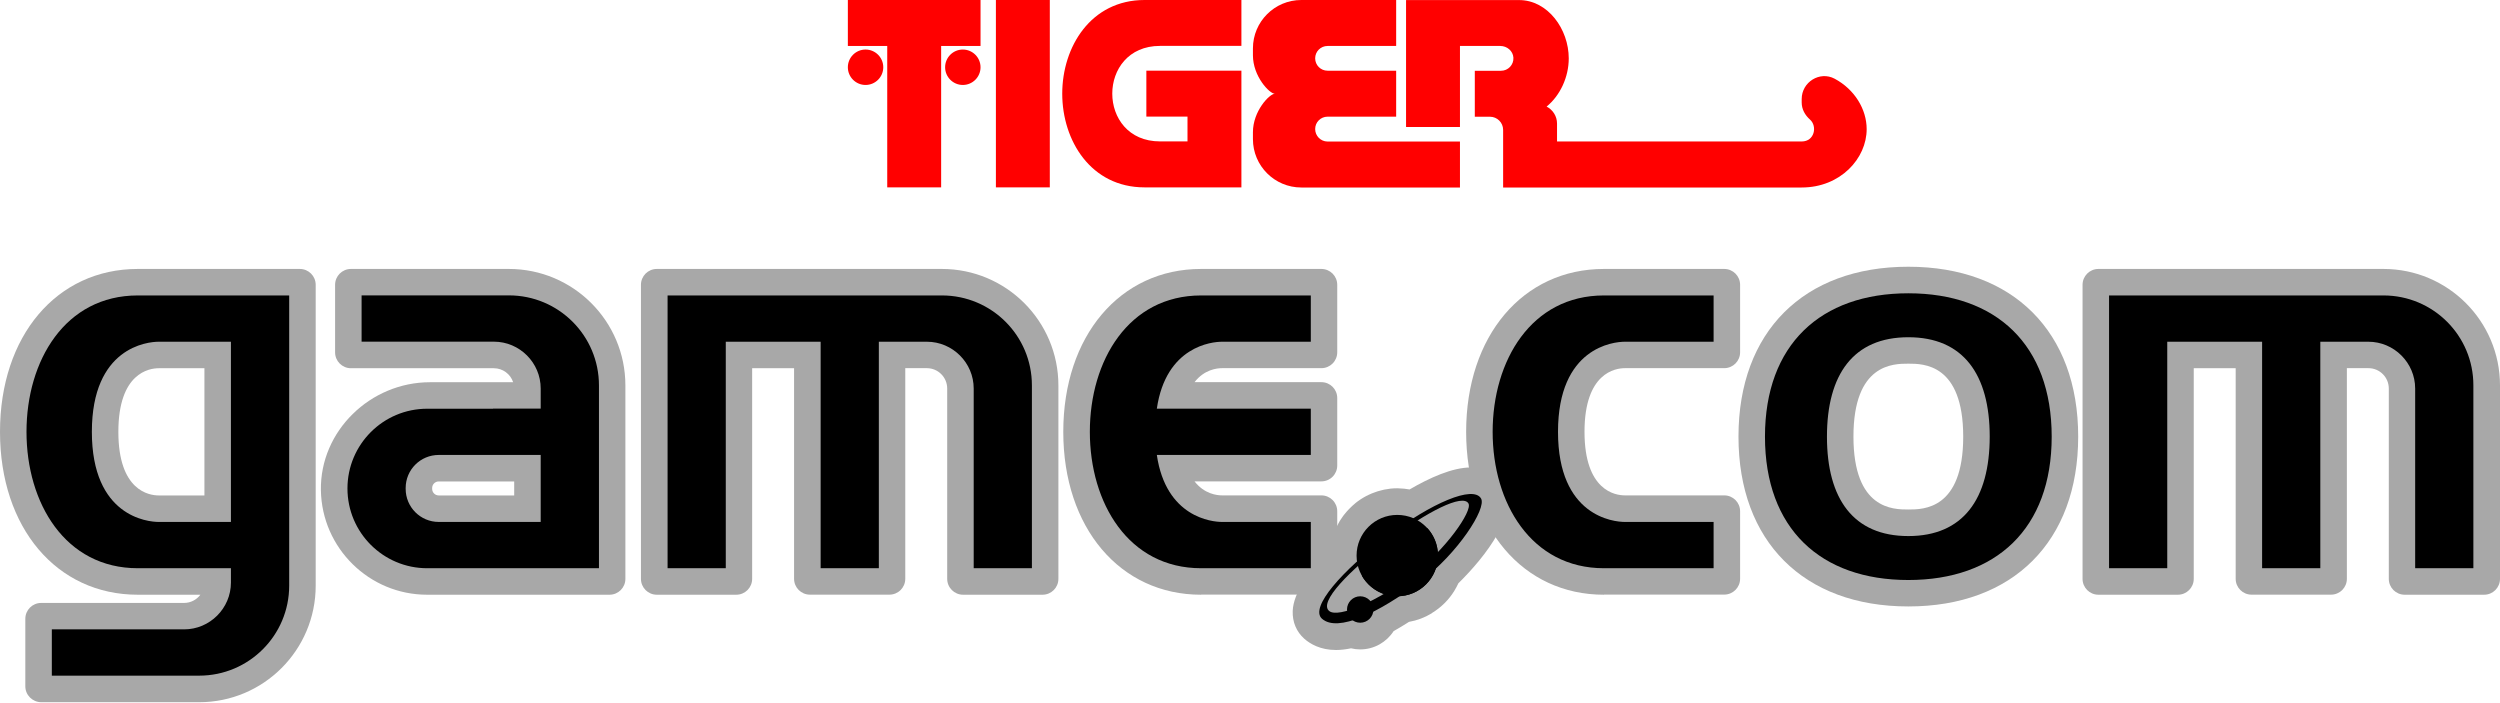
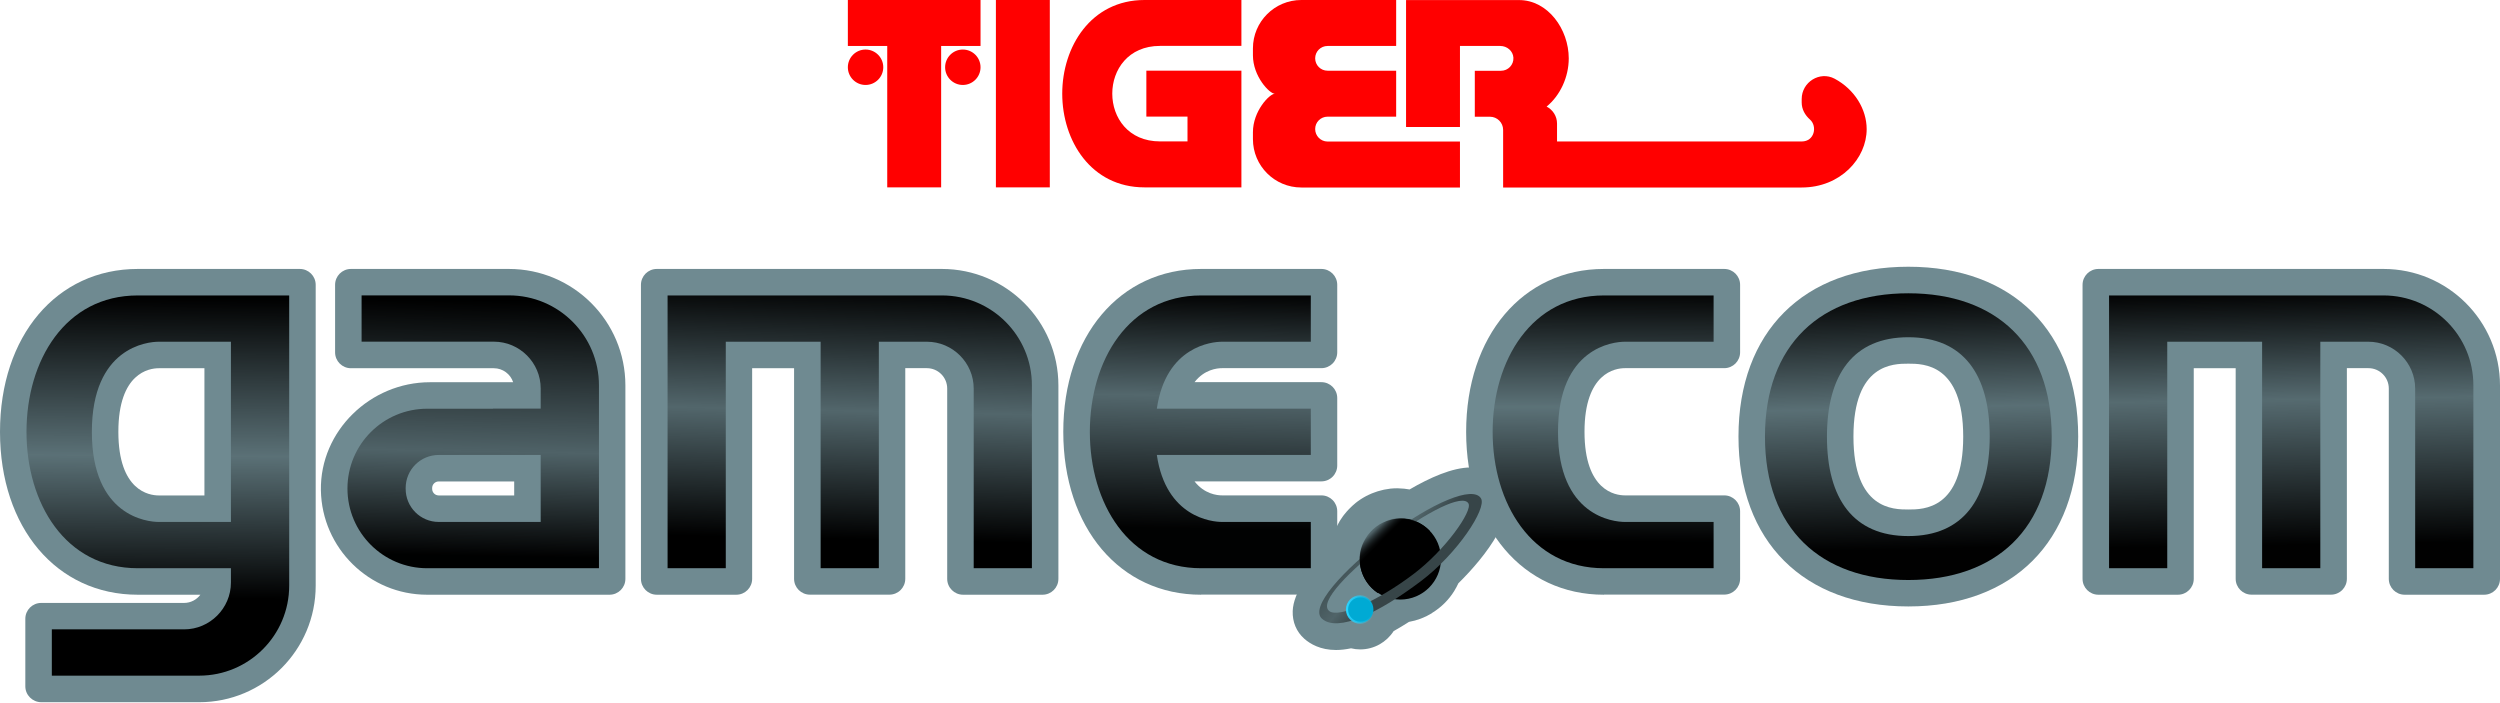
- <svg xmlns="http://www.w3.org/2000/svg" version="1.1" id="Layer_1" x="0px" y="0px" viewBox="0 0 3840 1078.5" style="enable-background:new 0 0 3840 1078.5;" xml:space="preserve">
-   <defs id="defs24" />
-   <style type="text/css" id="style1">
+ <svg xmlns="http://www.w3.org/2000/svg" xmlns:xlink="http://www.w3.org/1999/xlink" version="1.1" id="Layer_1" x="0px" y="0px" viewBox="0 0 3840 1078.5" style="enable-background:new 0 0 3840 1078.5;" xml:space="preserve">
+   <defs id="defs2041">
+     <linearGradient id="linearGradient15655">
+       <stop style="stop-color:#374548;stop-opacity:1;" offset="0.261" id="stop15651" />
+       <stop style="stop-color:#374548;stop-opacity:0.556;" offset="0.5" id="stop15659" />
+       <stop style="stop-color:#374548;stop-opacity:0.997;" offset="1" id="stop15653" />
+     </linearGradient>
+     <linearGradient id="linearGradient14193">
+       <stop style="stop-color:#000000;stop-opacity:1;" offset="0" id="stop14189" />
+       <stop style="stop-color:#000000;stop-opacity:0.174;" offset="0.388" id="stop14195" />
+       <stop style="stop-color:#000000;stop-opacity:1;" offset="0.827" id="stop14191" />
+     </linearGradient>
+     <linearGradient id="linearGradient14185">
+       <stop style="stop-color:#000000;stop-opacity:1;" offset="0" id="stop14181" />
+       <stop style="stop-color:#000000;stop-opacity:0.253;" offset="0.382" id="stop14187" />
+       <stop style="stop-color:#000000;stop-opacity:0.987;" offset="0.866" id="stop14183" />
+     </linearGradient>
+     <linearGradient id="linearGradient14177">
+       <stop style="stop-color:#000000;stop-opacity:1;" offset="0" id="stop14173" />
+       <stop style="stop-color:#000000;stop-opacity:0.26;" offset="0.404" id="stop14179" />
+       <stop style="stop-color:#000000;stop-opacity:1;" offset="0.82" id="stop14175" />
+     </linearGradient>
+     <linearGradient id="linearGradient13443">
+       <stop style="stop-color:#000000;stop-opacity:1;" offset="0" id="stop13439" />
+       <stop style="stop-color:#000000;stop-opacity:0.289;" offset="0.5" id="stop13445" />
+       <stop style="stop-color:#000000;stop-opacity:0.997;" offset="0.846" id="stop13441" />
+     </linearGradient>
+     <linearGradient id="linearGradient12709">
+       <stop style="stop-color:#000000;stop-opacity:1;" offset="0" id="stop12705" />
+       <stop style="stop-color:#000000;stop-opacity:0.184;" offset="0.406" id="stop12711" />
+       <stop style="stop-color:#000000;stop-opacity:1;" offset="0.77" id="stop12707" />
+     </linearGradient>
+     <linearGradient id="linearGradient12699">
+       <stop style="stop-color:#000000;stop-opacity:1;" offset="0" id="stop12695" />
+       <stop style="stop-color:#000000;stop-opacity:0.227;" offset="0.362" id="stop12701" />
+       <stop style="stop-color:#000000;stop-opacity:0.993;" offset="0.838" id="stop12697" />
+     </linearGradient>
+     <linearGradient id="linearGradient8223">
+       <stop style="stop-color:#000000;stop-opacity:1;" offset="0" id="stop8219" />
+       <stop style="stop-color:#000000;stop-opacity:0.194;" offset="0.362" id="stop14923" />
+       <stop style="stop-color:#000000;stop-opacity:0.993;" offset="0.8" id="stop8221" />
+     </linearGradient>
+     <linearGradient id="linearGradient6737">
+       <stop style="stop-color:#000000;stop-opacity:1;" offset="0.346" id="stop6733" />
+       <stop style="stop-color:#000000;stop-opacity:0;" offset="1" id="stop6735" />
+     </linearGradient>
+     <linearGradient id="linearGradient6679">
+       <stop style="stop-color:#000000;stop-opacity:1;" offset="0.243" id="stop6675" />
+       <stop style="stop-color:#000000;stop-opacity:0;" offset="1" id="stop6677" />
+     </linearGradient>
+     <linearGradient id="linearGradient6585">
+       <stop style="stop-color:#2ad4ff;stop-opacity:1;" offset="0" id="stop6581" />
+       <stop style="stop-color:#2ad4ff;stop-opacity:0;" offset="1" id="stop6583" />
+     </linearGradient>
+     <linearGradient xlink:href="#linearGradient6585" id="linearGradient6587" x1="2068.5" y1="936.2" x2="2110.1" y2="936.2" gradientUnits="userSpaceOnUse" />
+     <linearGradient xlink:href="#linearGradient6679" id="linearGradient6681" x1="2131.352" y1="833.642" x2="2108.361" y2="808.461" gradientUnits="userSpaceOnUse" gradientTransform="translate(4.64891,5.03632)" />
+     <linearGradient xlink:href="#linearGradient6737" id="linearGradient6739" x1="2136.29" y1="838.619" x2="2105.15" y2="807.626" gradientUnits="userSpaceOnUse" />
+     <linearGradient xlink:href="#linearGradient14193" id="linearGradient8227" x1="2529.384" y1="444.148" x2="2526.907" y2="913.133" gradientUnits="userSpaceOnUse" />
+     <linearGradient xlink:href="#linearGradient14185" id="linearGradient8229" x1="1919.45" y1="448.531" x2="1912.59" y2="869.303" gradientUnits="userSpaceOnUse" />
+     <linearGradient xlink:href="#linearGradient12709" id="linearGradient8231" x1="290.533" y1="456.52" x2="286.411" y2="1056.995" gradientUnits="userSpaceOnUse" />
+     <linearGradient xlink:href="#linearGradient12699" id="linearGradient8233" x1="3506.865" y1="444.148" x2="3514.203" y2="913.133" gradientUnits="userSpaceOnUse" />
+     <linearGradient xlink:href="#linearGradient13443" id="linearGradient8235" x1="766.001" y1="461.63" x2="757.828" y2="926.232" gradientUnits="userSpaceOnUse" />
+     <linearGradient xlink:href="#linearGradient14177" id="linearGradient8237" x1="1310.297" y1="439.765" x2="1300.103" y2="913.133" gradientUnits="userSpaceOnUse" />
+     <linearGradient xlink:href="#linearGradient8223" id="linearGradient12703" gradientUnits="userSpaceOnUse" x1="2930.152" y1="447.165" x2="2941.014" y2="942.448" />
+     <linearGradient xlink:href="#linearGradient15655" id="linearGradient15657" x1="2192.186" y1="879.006" x2="2090.848" y2="794.551" gradientUnits="userSpaceOnUse" />
+   </defs>
+   <style type="text/css" id="style1976">
	.st0{fill:#CDD4D6;}
	.st1{fill:#FF0000;}
	.st2{fill:#A8A8A8;}
</style>
-   <g id="g24">
-     <g id="g17">
-       <path class="st2" d="M3669.2,889.1V596.8c0-17.3-14-31.3-31.3-31.3h-33.1v323.5c0,13.5-10.9,24.4-24.4,24.4h-122    c-13.5,0-24.4-10.9-24.4-24.4V565.6h-64.4v323.5c0,13.5-10.9,24.4-24.4,24.4h-122c-13.5,0-24.4-10.9-24.4-24.4V437.5    c0-13.5,10.9-24.4,24.4-24.4H3661c98.8,0,179,80.1,179,179v297c0,13.5-10.9,24.4-24.4,24.4h-122    C3680.1,913.5,3669.2,902.6,3669.2,889.1z" id="path1" style="fill:#a8a8a8;fill-opacity:1" />
-       <path class="st2" d="M2199.8,941.4c13.9-8.5,25.7-20.2,34.2-34.1c0.1-0.2,0.2-0.4,0.3-0.6c2.1-3.4,4-7,5.7-10.7    c42.5-41.8,94.2-108.8,70.1-150.7c-10-17.3-28.6-27.3-50.9-27.3c-28.3,0-63.4,15.9-94.1,33.8c-5.5-1-11.1-1.6-16.8-1.7    c-0.7,0-1.4-0.1-2.1-0.1c-3.5,0-6.9,0.2-10.3,0.5c-1.1,0.1-2.1,0.3-3.1,0.5c-2.3,0.3-4.6,0.6-6.9,1.1c-1.3,0.3-2.6,0.6-3.9,1    c-1.9,0.5-3.8,0.9-5.7,1.5c-1.5,0.4-2.9,1-4.3,1.5c-1.7,0.6-3.3,1.1-4.9,1.8c-1.5,0.6-3,1.3-4.5,2c-1.4,0.7-2.9,1.3-4.3,2.1    c-1.6,0.8-3.1,1.7-4.6,2.6c-1.2,0.7-2.5,1.5-3.7,2.3c-1.6,1-3.1,2.1-4.6,3.2c-1.1,0.8-2.1,1.5-3.1,2.4c-1.6,1.2-3.1,2.5-4.5,3.9    c-0.9,0.8-1.7,1.5-2.6,2.4c-1.5,1.5-3,3-4.4,4.5c-0.7,0.8-1.4,1.5-2.1,2.3c-1.5,1.7-2.9,3.4-4.3,5.2c-0.5,0.7-1.1,1.4-1.6,2.1    c-1.4,1.9-2.7,3.9-4,5.9c-0.4,0.6-0.8,1.3-1.2,1.9c-1.3,2.2-2.5,4.3-3.6,6.6c-0.3,0.5-0.5,1.1-0.8,1.7c-1.1,2.4-2.2,4.8-3.2,7.3    c-0.2,0.5-0.3,0.9-0.5,1.4c-1,2.6-1.9,5.3-2.6,8c-0.1,0.3-0.2,0.7-0.3,1c-0.8,2.9-1.4,5.7-2,8.7c0,0.2-0.1,0.4-0.1,0.5    c-0.5,3.1-1,6.2-1.2,9.4c-31.6,31-56.6,64.3-57.7,93.2c-0.6,16.8,5.7,31.9,17.9,42.7c8.9,7.8,24.5,17.2,48.6,17.2c0,0,0,0,0,0    c7.2,0,14.9-0.9,23.1-2.6c4.5,1.1,9.2,1.7,14.1,1.7c21.5,0,40.4-11.2,51.3-28.1c7.6-4.2,15.5-9.1,23.6-14.2c0,0,0,0,0,0    c12.5-2.2,24.3-6.7,34.8-13.1C2199.3,941.7,2199.6,941.6,2199.8,941.4z" id="path2" style="fill:#a8a8a8;fill-opacity:1" />
-       <path class="st2" d="M1454.9,889.1V596.8c0-17.3-14-31.3-31.3-31.3h-33.1v323.5c0,13.5-10.9,24.4-24.4,24.4h-122    c-13.5,0-24.4-10.9-24.4-24.4V565.6h-64.4v323.5c0,13.5-10.9,24.4-24.4,24.4h-122c-13.5,0-24.4-10.9-24.4-24.4V437.5    c0-13.5,10.9-24.4,24.4-24.4h437.8c98.8,0,179,80.1,179,179v297c0,13.5-10.9,24.4-24.4,24.4h-122    C1465.9,913.5,1454.9,902.6,1454.9,889.1z" id="path3" style="fill:#a8a8a8;fill-opacity:1" />
-       <path class="st2" d="M656.1,913.5c-89.1,0-161.7-71.7-163.2-160.4c-1.5-91.3,76.2-166,167.5-166l127.8,0    c-4.1-12.5-15.9-21.5-29.7-21.5H539.1c-13.5,0-24.4-10.9-24.4-24.4V437.5c0-13.5,10.9-24.4,24.4-24.4h242.5    c98.8,0,179,80.1,179,179v297c0,13.5-10.9,24.4-24.4,24.4H656.1z M673.9,739.5c-5.6,0-10.1,4.5-10.1,10.1v1.3    c0,5.6,4.5,10.1,10.1,10.1h115.9v-21.5H673.9z" id="path4" style="fill:#a8a8a8;fill-opacity:1" />
-       <path class="st2" d="M38.9,1054.2V950.5c0-13.5,10.9-24.4,24.4-24.4h219.5c10.2,0,19.3-5,25-12.6h-96.2C87,913.5,0,810.6,0,663.3    s87-250.2,211.7-250.2h248.8c13.5,0,24.4,10.9,24.4,24.4v462.1c0,98.8-80.1,179-179,179H63.3C49.9,1078.5,38.9,1067.6,38.9,1054.2    z M243.8,565.6c-14.5,0-62,7-62,97.7s47.4,97.7,62,97.7H314V565.6H243.8z" id="path5" style="fill:#a8a8a8;fill-opacity:1" />
-       <path class="st2" d="M1844.9,913.5c-124.6,0-211.7-102.9-211.7-250.2s87.1-250.2,211.7-250.2h184.7c13.5,0,24.4,10.9,24.4,24.4    v103.6c0,13.5-10.9,24.4-24.4,24.4H1877c-7.7,0-27.2,2.1-42.2,21.5h194.8c13.5,0,24.4,10.9,24.4,24.4v103.6    c0,13.5-10.9,24.4-24.4,24.4h-194.8c15.1,19.4,34.5,21.5,42.2,21.5h152.6c13.5,0,24.4,10.9,24.4,24.4v103.6    c0,13.5-10.9,24.4-24.4,24.4H1844.9z" id="path6" style="fill:#a8a8a8;fill-opacity:1" />
-       <path class="st2" d="M2463.7,913.5c-124.6,0-211.7-102.9-211.7-250.2s87-250.2,211.7-250.2h184.7c13.5,0,24.4,10.9,24.4,24.4    v103.6c0,13.5-10.9,24.4-24.4,24.4h-152.6c-14.5,0-62,7-62,97.7s47.4,97.7,62,97.7h152.6c13.5,0,24.4,10.9,24.4,24.4v103.6    c0,13.5-10.9,24.4-24.4,24.4H2463.7z" id="path7" style="fill:#a8a8a8;fill-opacity:1" />
-       <path class="st2" d="M2931.2,931.5c-160.9,0-260.9-100-260.9-260.9s100-260.9,260.9-260.9c160.9,0,260.9,100,260.9,260.9    S3092.1,931.5,2931.2,931.5z M2931.2,558.6c-23.1,0-84.3,0-84.3,112c0,112,61.2,112,84.3,112c23.1,0,84.3,0,84.3-112    C3015.4,558.6,2954.2,558.6,2931.2,558.6z" id="path8" style="fill:#a8a8a8;fill-opacity:1" />
-       <path d="M1446.8,453.8h-36.5h-60.4h-89.4h-39.9h-105.8l0,0h-89.4v419h89.4V524.9h105.8h39.9v347.9h89.4V524.9h60.4h13.4    c39.6,0,71.9,32.4,71.9,71.9v276h89.4V592.1C1585.1,515.7,1523.2,453.8,1446.8,453.8z" id="path9" />
-       <path d="M757.2,627.8h-101c-67.7,0-122.5,54.9-122.5,122.5c0,67.7,54.9,122.5,122.5,122.5h174.4l0,0h89.4l0,0l0,0v-71.1l0,0V698.8    l0,0v-71.1l0,0v-35.7c0-76.4-61.9-138.3-138.3-138.3H555.4v71.1h203.2c39.6,0,71.9,32.4,71.9,71.9v30.9H757.2 M830.5,801.7H673.9    c-28.1,0-50.8-22.8-50.8-50.8v-1.3c0-28.1,22.7-50.8,50.8-50.8h156.6V801.7z" id="path10" />
-       <path d="M3661,453.8h-421.5v419h89.4V524.9h145.7v347.9h89.4V524.9h73.8c39.6,0,71.9,32.4,71.9,71.9v276h89.4V592.1    C3799.3,515.7,3737.4,453.8,3661,453.8z" id="path11" />
-       <path d="M211.7,453.8c-111.7,0-171,100.1-171,209.5s59.3,209.5,171,209.5h143v22c0,39.6-32.4,71.9-71.9,71.9H79.6v71.1h226.3    c76.4,0,138.3-61.9,138.3-138.3v-26.8v-71.1V524.9v-71.1h-89.4H211.7z M354.7,801.7c-41.7,0-87.2,0-110.9,0    c-17.2,0-102.7-8.5-102.7-138.4s85.4-138.4,102.7-138.4c23.7,0,69.2,0,110.9,0V801.7z" id="path12" />
-       <path d="M1877.1,524.9c50.5,0,136.3,0,136.3,0v-71.1h-168.4c-111.7,0-171,100.1-171,209.5s59.3,209.5,171,209.5h168.4v-71.1    c0,0-85.8,0-136.3,0c-15.5,0-86.2-7-100.2-102.9h236.5v-71.1h-236.5C1790.9,531.8,1861.6,524.9,1877.1,524.9z" id="path13" />
-       <path d="M2393.1,663.3c0-129.9,85.4-138.4,102.7-138.4c50.5,0,136.3,0,136.3,0v-71.1h-168.4c-111.7,0-171,100.1-171,209.5    s59.3,209.5,171,209.5h168.4v-71.1c0,0-85.8,0-136.3,0C2478.6,801.7,2393.1,793.2,2393.1,663.3z" id="path14" />
-       <path d="M2931.2,450.5c-134.6,0-220.2,78.7-220.2,220.2c0,141.5,85.6,220.2,220.2,220.2c134.6,0,220.2-78.7,220.2-220.2    C3151.4,529.2,3065.8,450.5,2931.2,450.5z M2931.2,823.4c-84.2,0-125-56.9-125-152.7c0-95.8,40.8-152.7,125-152.7    c84.2,0,125,56.9,125,152.7C3056.1,766.5,3015.4,823.4,2931.2,823.4z" id="path15" />
-       <circle cx="2146.2" cy="853.4" r="62.5" id="circle15" />
-       <path d="M2192.4,811.2c10.1,11.1,16.3,25.9,16.3,42.1c0,34.5-28,62.5-62.5,62.5c-23.2,0-43.5-12.6-54.3-31.4" id="path16" />
-       <path d="M2274.9,765.7c-11.9-20.6-76.1,6.6-144.4,58.5c-68.3,51.9-119.5,108.9-99.9,126.2c24.3,21.4,87-8.8,152-57.8    C2238.9,850.1,2283.8,781.1,2274.9,765.7z M2171.1,881.8c-56.3,42.6-115.1,67.6-129.2,56.9c-17.6-13.4,31.3-62.7,90.5-107.8    c59.2-45,114.6-73,123.2-57.5C2262,785.1,2220,844.9,2171.1,881.8z" id="path17" />
-       <circle cx="2089.3" cy="936.2" r="20.3" id="circle17" />
+   <g id="g2036">
+     <g id="g2016" style="stroke:none">
+       <path class="st2" d="M3669.2,889.1V596.8c0-17.3-14-31.3-31.3-31.3h-33.1v323.5c0,13.5-10.9,24.4-24.4,24.4h-122    c-13.5,0-24.4-10.9-24.4-24.4V565.6h-64.4v323.5c0,13.5-10.9,24.4-24.4,24.4h-122c-13.5,0-24.4-10.9-24.4-24.4V437.5    c0-13.5,10.9-24.4,24.4-24.4H3661c98.8,0,179,80.1,179,179v297c0,13.5-10.9,24.4-24.4,24.4h-122    C3680.1,913.5,3669.2,902.6,3669.2,889.1z" id="path1978" style="fill:#6f8a91;stroke:none" />
+       <path class="st2" d="M2199.8,941.4c13.9-8.5,25.7-20.2,34.2-34.1c0.1-0.2,0.2-0.4,0.3-0.6c2.1-3.4,4-7,5.7-10.7    c42.5-41.8,94.2-108.8,70.1-150.7c-10-17.3-28.6-27.3-50.9-27.3c-28.3,0-63.4,15.9-94.1,33.8c-5.5-1-11.1-1.6-16.8-1.7    c-0.7,0-1.4-0.1-2.1-0.1c-3.5,0-6.9,0.2-10.3,0.5c-1.1,0.1-2.1,0.3-3.1,0.5c-2.3,0.3-4.6,0.6-6.9,1.1c-1.3,0.3-2.6,0.6-3.9,1    c-1.9,0.5-3.8,0.9-5.7,1.5c-1.5,0.4-2.9,1-4.3,1.5c-1.7,0.6-3.3,1.1-4.9,1.8c-1.5,0.6-3,1.3-4.5,2c-1.4,0.7-2.9,1.3-4.3,2.1    c-1.6,0.8-3.1,1.7-4.6,2.6c-1.2,0.7-2.5,1.5-3.7,2.3c-1.6,1-3.1,2.1-4.6,3.2c-1.1,0.8-2.1,1.5-3.1,2.4c-1.6,1.2-3.1,2.5-4.5,3.9    c-0.9,0.8-1.7,1.5-2.6,2.4c-1.5,1.5-3,3-4.4,4.5c-0.7,0.8-1.4,1.5-2.1,2.3c-1.5,1.7-2.9,3.4-4.3,5.2c-0.5,0.7-1.1,1.4-1.6,2.1    c-1.4,1.9-2.7,3.9-4,5.9c-0.4,0.6-0.8,1.3-1.2,1.9c-1.3,2.2-2.5,4.3-3.6,6.6c-0.3,0.5-0.5,1.1-0.8,1.7c-1.1,2.4-2.2,4.8-3.2,7.3    c-0.2,0.5-0.3,0.9-0.5,1.4c-1,2.6-1.9,5.3-2.6,8c-0.1,0.3-0.2,0.7-0.3,1c-0.8,2.9-1.4,5.7-2,8.7c0,0.2-0.1,0.4-0.1,0.5    c-0.5,3.1-1,6.2-1.2,9.4c-31.6,31-56.6,64.3-57.7,93.2c-0.6,16.8,5.7,31.9,17.9,42.7c8.9,7.8,24.5,17.2,48.6,17.2c0,0,0,0,0,0    c7.2,0,14.9-0.9,23.1-2.6c4.5,1.1,9.2,1.7,14.1,1.7c21.5,0,40.4-11.2,51.3-28.1c7.6-4.2,15.5-9.1,23.6-14.2c0,0,0,0,0,0    c12.5-2.2,24.3-6.7,34.8-13.1C2199.3,941.7,2199.6,941.6,2199.8,941.4z" id="path1980" style="fill:#6f8a91;stroke:none" />
+       <path class="st2" d="M1454.9,889.1V596.8c0-17.3-14-31.3-31.3-31.3h-33.1v323.5c0,13.5-10.9,24.4-24.4,24.4h-122    c-13.5,0-24.4-10.9-24.4-24.4V565.6h-64.4v323.5c0,13.5-10.9,24.4-24.4,24.4h-122c-13.5,0-24.4-10.9-24.4-24.4V437.5    c0-13.5,10.9-24.4,24.4-24.4h437.8c98.8,0,179,80.1,179,179v297c0,13.5-10.9,24.4-24.4,24.4h-122    C1465.9,913.5,1454.9,902.6,1454.9,889.1z" id="path1982" style="fill:#6f8a91;stroke:none" />
+       <path class="st2" d="M656.1,913.5c-89.1,0-161.7-71.7-163.2-160.4c-1.5-91.3,76.2-166,167.5-166l127.8,0    c-4.1-12.5-15.9-21.5-29.7-21.5H539.1c-13.5,0-24.4-10.9-24.4-24.4V437.5c0-13.5,10.9-24.4,24.4-24.4h242.5    c98.8,0,179,80.1,179,179v297c0,13.5-10.9,24.4-24.4,24.4H656.1z M673.9,739.5c-5.6,0-10.1,4.5-10.1,10.1v1.3    c0,5.6,4.5,10.1,10.1,10.1h115.9v-21.5H673.9z" id="path1984" style="fill:#6f8a91;stroke:none" />
+       <path class="st2" d="M38.9,1054.2V950.5c0-13.5,10.9-24.4,24.4-24.4h219.5c10.2,0,19.3-5,25-12.6h-96.2C87,913.5,0,810.6,0,663.3    s87-250.2,211.7-250.2h248.8c13.5,0,24.4,10.9,24.4,24.4v462.1c0,98.8-80.1,179-179,179H63.3C49.9,1078.5,38.9,1067.6,38.9,1054.2    z M243.8,565.6c-14.5,0-62,7-62,97.7s47.4,97.7,62,97.7H314V565.6H243.8z" id="path1986" style="fill:#6f8a91;stroke:none" />
+       <path class="st2" d="M1844.9,913.5c-124.6,0-211.7-102.9-211.7-250.2s87.1-250.2,211.7-250.2h184.7c13.5,0,24.4,10.9,24.4,24.4    v103.6c0,13.5-10.9,24.4-24.4,24.4H1877c-7.7,0-27.2,2.1-42.2,21.5h194.8c13.5,0,24.4,10.9,24.4,24.4v103.6    c0,13.5-10.9,24.4-24.4,24.4h-194.8c15.1,19.4,34.5,21.5,42.2,21.5h152.6c13.5,0,24.4,10.9,24.4,24.4v103.6    c0,13.5-10.9,24.4-24.4,24.4H1844.9z" id="path1988" style="fill:#6f8a91;stroke:none" />
+       <path class="st2" d="M2463.7,913.5c-124.6,0-211.7-102.9-211.7-250.2s87-250.2,211.7-250.2h184.7c13.5,0,24.4,10.9,24.4,24.4    v103.6c0,13.5-10.9,24.4-24.4,24.4h-152.6c-14.5,0-62,7-62,97.7s47.4,97.7,62,97.7h152.6c13.5,0,24.4,10.9,24.4,24.4v103.6    c0,13.5-10.9,24.4-24.4,24.4H2463.7z" id="path1990" style="fill:#6f8a91;stroke:none" />
+       <path class="st2" d="M2931.2,931.5c-160.9,0-260.9-100-260.9-260.9s100-260.9,260.9-260.9c160.9,0,260.9,100,260.9,260.9    S3092.1,931.5,2931.2,931.5z M2931.2,558.6c-23.1,0-84.3,0-84.3,112c0,112,61.2,112,84.3,112c23.1,0,84.3,0,84.3-112    C3015.4,558.6,2954.2,558.6,2931.2,558.6z" id="path1992" style="fill:#6f8a91;stroke:none" />
+       <path d="M1446.8,453.8h-36.5h-60.4h-89.4h-39.9h-105.8l0,0h-89.4v419h89.4V524.9h105.8h39.9v347.9h89.4V524.9h60.4h13.4    c39.6,0,71.9,32.4,71.9,71.9v276h89.4V592.1C1585.1,515.7,1523.2,453.8,1446.8,453.8z" id="path1994" style="fill:url(#linearGradient8237);stroke:none;fill-opacity:1;stroke-opacity:0.618;stroke-width:3;stroke-dasharray:none" />
+       <path d="M757.2,627.8h-101c-67.7,0-122.5,54.9-122.5,122.5c0,67.7,54.9,122.5,122.5,122.5h174.4l0,0h89.4l0,0l0,0v-71.1l0,0V698.8    l0,0v-71.1l0,0v-35.7c0-76.4-61.9-138.3-138.3-138.3H555.4v71.1h203.2c39.6,0,71.9,32.4,71.9,71.9v30.9H757.2 M830.5,801.7H673.9    c-28.1,0-50.8-22.8-50.8-50.8v-1.3c0-28.1,22.7-50.8,50.8-50.8h156.6V801.7z" id="path1996" style="fill:url(#linearGradient8235);stroke:none;fill-opacity:1;stroke-opacity:0.618;stroke-width:3;stroke-dasharray:none" />
+       <path d="M3661,453.8h-421.5v419h89.4V524.9h145.7v347.9h89.4V524.9h73.8c39.6,0,71.9,32.4,71.9,71.9v276h89.4V592.1    C3799.3,515.7,3737.4,453.8,3661,453.8z" id="path1998" style="fill:url(#linearGradient8233);stroke:none;fill-opacity:1;stroke-opacity:0.618;stroke-width:3;stroke-dasharray:none" />
+       <path d="M211.7,453.8c-111.7,0-171,100.1-171,209.5s59.3,209.5,171,209.5h143v22c0,39.6-32.4,71.9-71.9,71.9H79.6v71.1h226.3    c76.4,0,138.3-61.9,138.3-138.3v-26.8v-71.1V524.9v-71.1h-89.4H211.7z M354.7,801.7c-41.7,0-87.2,0-110.9,0    c-17.2,0-102.7-8.5-102.7-138.4s85.4-138.4,102.7-138.4c23.7,0,69.2,0,110.9,0V801.7z" id="path2000" style="fill:url(#linearGradient8231);stroke:none;fill-opacity:1;stroke-opacity:0.618;stroke-width:3;stroke-dasharray:none" />
+       <path d="M1877.1,524.9c50.5,0,136.3,0,136.3,0v-71.1h-168.4c-111.7,0-171,100.1-171,209.5s59.3,209.5,171,209.5h168.4v-71.1    c0,0-85.8,0-136.3,0c-15.5,0-86.2-7-100.2-102.9h236.5v-71.1h-236.5C1790.9,531.8,1861.6,524.9,1877.1,524.9z" id="path2002" style="fill:url(#linearGradient8229);stroke:none;fill-opacity:1;stroke-opacity:0.618;stroke-width:3;stroke-dasharray:none" />
+       <path d="M2393.1,663.3c0-129.9,85.4-138.4,102.7-138.4c50.5,0,136.3,0,136.3,0v-71.1h-168.4c-111.7,0-171,100.1-171,209.5    s59.3,209.5,171,209.5h168.4v-71.1c0,0-85.8,0-136.3,0C2478.6,801.7,2393.1,793.2,2393.1,663.3z" id="path2004" style="fill:url(#linearGradient8227);stroke:none;fill-opacity:1;stroke-opacity:0.618;stroke-width:3;stroke-dasharray:none" />
+       <path d="m 2931.2,450.5 c -134.6,0 -220.2,78.7 -220.2,220.2 0,141.5 85.6,220.2 220.2,220.2 134.6,0 220.2,-78.7 220.2,-220.2 0,-141.5 -85.6,-220.2 -220.2,-220.2 z m 0,372.9 c -84.2,0 -125,-56.9 -125,-152.7 0,-95.8 40.8,-152.7 125,-152.7 84.2,0 125,56.9 125,152.7 -0.1,95.8 -40.8,152.7 -125,152.7 z" id="path2006" style="display:inline;fill:url(#linearGradient12703);stroke:none;fill-opacity:1;stroke-opacity:0.618;stroke-width:3;stroke-dasharray:none" />
+       <circle id="circle2008" style="fill:url(#linearGradient6681);fill-opacity:1;stroke:none" cy="858.436" cx="2150.849" r="62.5" />
+       <path d="m 2274.9,765.7 c -11.9,-20.6 -76.1,6.6 -144.4,58.5 -68.3,51.9 -119.5,108.9 -99.9,126.2 24.3,21.4 87,-8.8 152,-57.8 56.3,-42.5 101.2,-111.5 92.3,-126.9 z m -103.8,116.1 c -56.3,42.6 -115.1,67.6 -129.2,56.9 -17.6,-13.4 31.3,-62.7 90.5,-107.8 59.2,-45 114.6,-73 123.2,-57.5 6.4,11.7 -35.6,71.5 -84.5,108.4 z" id="path2012" style="fill:url(#linearGradient15657);stroke:none;stroke-opacity:1;fill-opacity:1" />
+       <circle cx="2089.3" cy="936.2" r="20.3" id="circle2014" style="fill:#00aad4;stroke:url(#linearGradient6587);stroke-opacity:1;stroke-width:3.3;stroke-dasharray:none" />
+       <path d="m 2116.191,910.895 c -12.434,-8.403 -21.951,-21.322 -25.774,-37.065 -8.141,-33.526 12.46,-67.342 45.986,-75.484 22.545,-5.475 45.245,1.979 60.176,17.699" id="path2010" style="display:inline;fill:url(#linearGradient6739);stroke:none;fill-opacity:1" />
    </g>
-     <g id="g23" style="fill:#ff0000">
-       <g id="g22" style="fill:#ff0000">
-         <rect x="1529.7" y="0" class="st1" width="82.8" height="287.8" id="rect17" style="fill:#ff0000" />
-         <polygon class="st1" points="1302.3,70.6 1362.8,70.6 1362.8,71.5 1362.8,286.1 1362.8,287.8 1445.6,287.8 1445.6,286.1      1445.6,71.5 1445.6,70.6 1506.1,70.6 1506.1,0 1302.3,0    " id="polygon17" style="fill:#ff0000" />
-         <path class="st1" d="M1758,0c-82.5,0-126.4,72-126.4,143.9s43.9,143.9,126.4,143.9c0-11.8,0,0,0,0h148.8v-1.8v-68.8v-38.1v-70.6     v0h-146v70.6h63.2v38.1h-42.2c0,0,0,0,0,0c-97.8,0-97.8-146.7,0-146.7l0,0h125V0H1758C1758,0,1758,11.8,1758,0z" id="path18" style="fill:#ff0000" />
-         <path class="st1" d="M2818,120.9c-22.9-12.2-50.6,5.2-50.6,31.2c0,1.8,0,3.6,0,5.4c0,10.3,5.1,19.4,12.8,26.2     c11.4,10.1,7.1,33.6-12.8,33.6v0h-375.8v-27.5c0-11.4-6.5-21.2-16-26.1c20.9-17,34-45.5,34-74c0-44.8-32-89.6-76.4-89.6v0h-132.1     l0,0h-41.4v195h82.8V70.6h62c10.3,0,19.5,7.7,20.1,18c0.6,11-8.2,20.1-19,20.1h-40.3v70.6h23.3c11.1,0,20.2,9,20.2,20.2v88.5     h82.8l0,0h375.8l0,0c59.7,0,99.8-44.8,99.8-89.6C2867.2,167.8,2848.7,137.3,2818,120.9z" id="path19" style="fill:#ff0000" />
-         <path class="st1" d="M1478.9,76.1c-15,0-27.2,12.2-27.2,27.2c0,15,12.2,27.2,27.2,27.2c15,0,27.2-12.2,27.2-27.2     C1506.1,88.3,1493.9,76.1,1478.9,76.1z" id="path20" style="fill:#ff0000" />
-         <path class="st1" d="M1329.5,76.1c-15,0-27.2,12.2-27.2,27.2c0,15,12.2,27.2,27.2,27.2c15,0,27.2-12.2,27.2-27.2     C1356.7,88.3,1344.5,76.1,1329.5,76.1z" id="path21" style="fill:#ff0000" />
-         <path class="st1" d="M2020.1,198.2c0-10.5,8.5-19,19-19h105.4v-70.6h-105.4c-10.5,0-19-8.5-19-19s8.5-19,19-19h105.4V0h-132.1     l0,0h-13.6c-41,0-74.3,33.3-74.3,74.3v10.6c0,32.6,25.6,59.1,33.6,59.1c-8,0-33.6,26.4-33.6,59.1v10.6c0,41,33.3,74.3,74.3,74.3     h13.6l0,0h230.1v-70.6h-203.5C2028.6,217.3,2020.1,208.8,2020.1,198.2z" id="path22" style="fill:#ff0000" />
+     <g id="g2034" style="fill:#ff0000;stroke:none">
+       <g id="g2032" style="fill:#ff0000;stroke:none">
+         <rect x="1529.7" y="0" class="st1" width="82.8" height="287.8" id="rect2018" style="fill:#ff0000;stroke:none" />
+         <polygon class="st1" points="1302.3,70.6 1362.8,70.6 1362.8,71.5 1362.8,286.1 1362.8,287.8 1445.6,287.8 1445.6,286.1      1445.6,71.5 1445.6,70.6 1506.1,70.6 1506.1,0 1302.3,0    " id="polygon2020" style="fill:#ff0000;stroke:none" />
+         <path class="st1" d="M1758,0c-82.5,0-126.4,72-126.4,143.9s43.9,143.9,126.4,143.9c0-11.8,0,0,0,0h148.8v-1.8v-68.8v-38.1v-70.6     v0h-146v70.6h63.2v38.1h-42.2c0,0,0,0,0,0c-97.8,0-97.8-146.7,0-146.7l0,0h125V0H1758C1758,0,1758,11.8,1758,0z" id="path2022" style="fill:#ff0000;stroke:none" />
+         <path class="st1" d="M2818,120.9c-22.9-12.2-50.6,5.2-50.6,31.2c0,1.8,0,3.6,0,5.4c0,10.3,5.1,19.4,12.8,26.2     c11.4,10.1,7.1,33.6-12.8,33.6v0h-375.8v-27.5c0-11.4-6.5-21.2-16-26.1c20.9-17,34-45.5,34-74c0-44.8-32-89.6-76.4-89.6v0h-132.1     l0,0h-41.4v195h82.8V70.6h62c10.3,0,19.5,7.7,20.1,18c0.6,11-8.2,20.1-19,20.1h-40.3v70.6h23.3c11.1,0,20.2,9,20.2,20.2v88.5     h82.8l0,0h375.8l0,0c59.7,0,99.8-44.8,99.8-89.6C2867.2,167.8,2848.7,137.3,2818,120.9z" id="path2024" style="fill:#ff0000;stroke:none" />
+         <path class="st1" d="M1478.9,76.1c-15,0-27.2,12.2-27.2,27.2c0,15,12.2,27.2,27.2,27.2c15,0,27.2-12.2,27.2-27.2     C1506.1,88.3,1493.9,76.1,1478.9,76.1z" id="path2026" style="fill:#ff0000;stroke:none" />
+         <path class="st1" d="M1329.5,76.1c-15,0-27.2,12.2-27.2,27.2c0,15,12.2,27.2,27.2,27.2c15,0,27.2-12.2,27.2-27.2     C1356.7,88.3,1344.5,76.1,1329.5,76.1z" id="path2028" style="fill:#ff0000;stroke:none" />
+         <path class="st1" d="M2020.1,198.2c0-10.5,8.5-19,19-19h105.4v-70.6h-105.4c-10.5,0-19-8.5-19-19s8.5-19,19-19h105.4V0h-132.1     l0,0h-13.6c-41,0-74.3,33.3-74.3,74.3v10.6c0,32.6,25.6,59.1,33.6,59.1c-8,0-33.6,26.4-33.6,59.1v10.6c0,41,33.3,74.3,74.3,74.3     h13.6l0,0h230.1v-70.6h-203.5C2028.6,217.3,2020.1,208.8,2020.1,198.2z" id="path2030" style="fill:#ff0000;stroke:none" />
      </g>
    </g>
  </g>
</svg>
